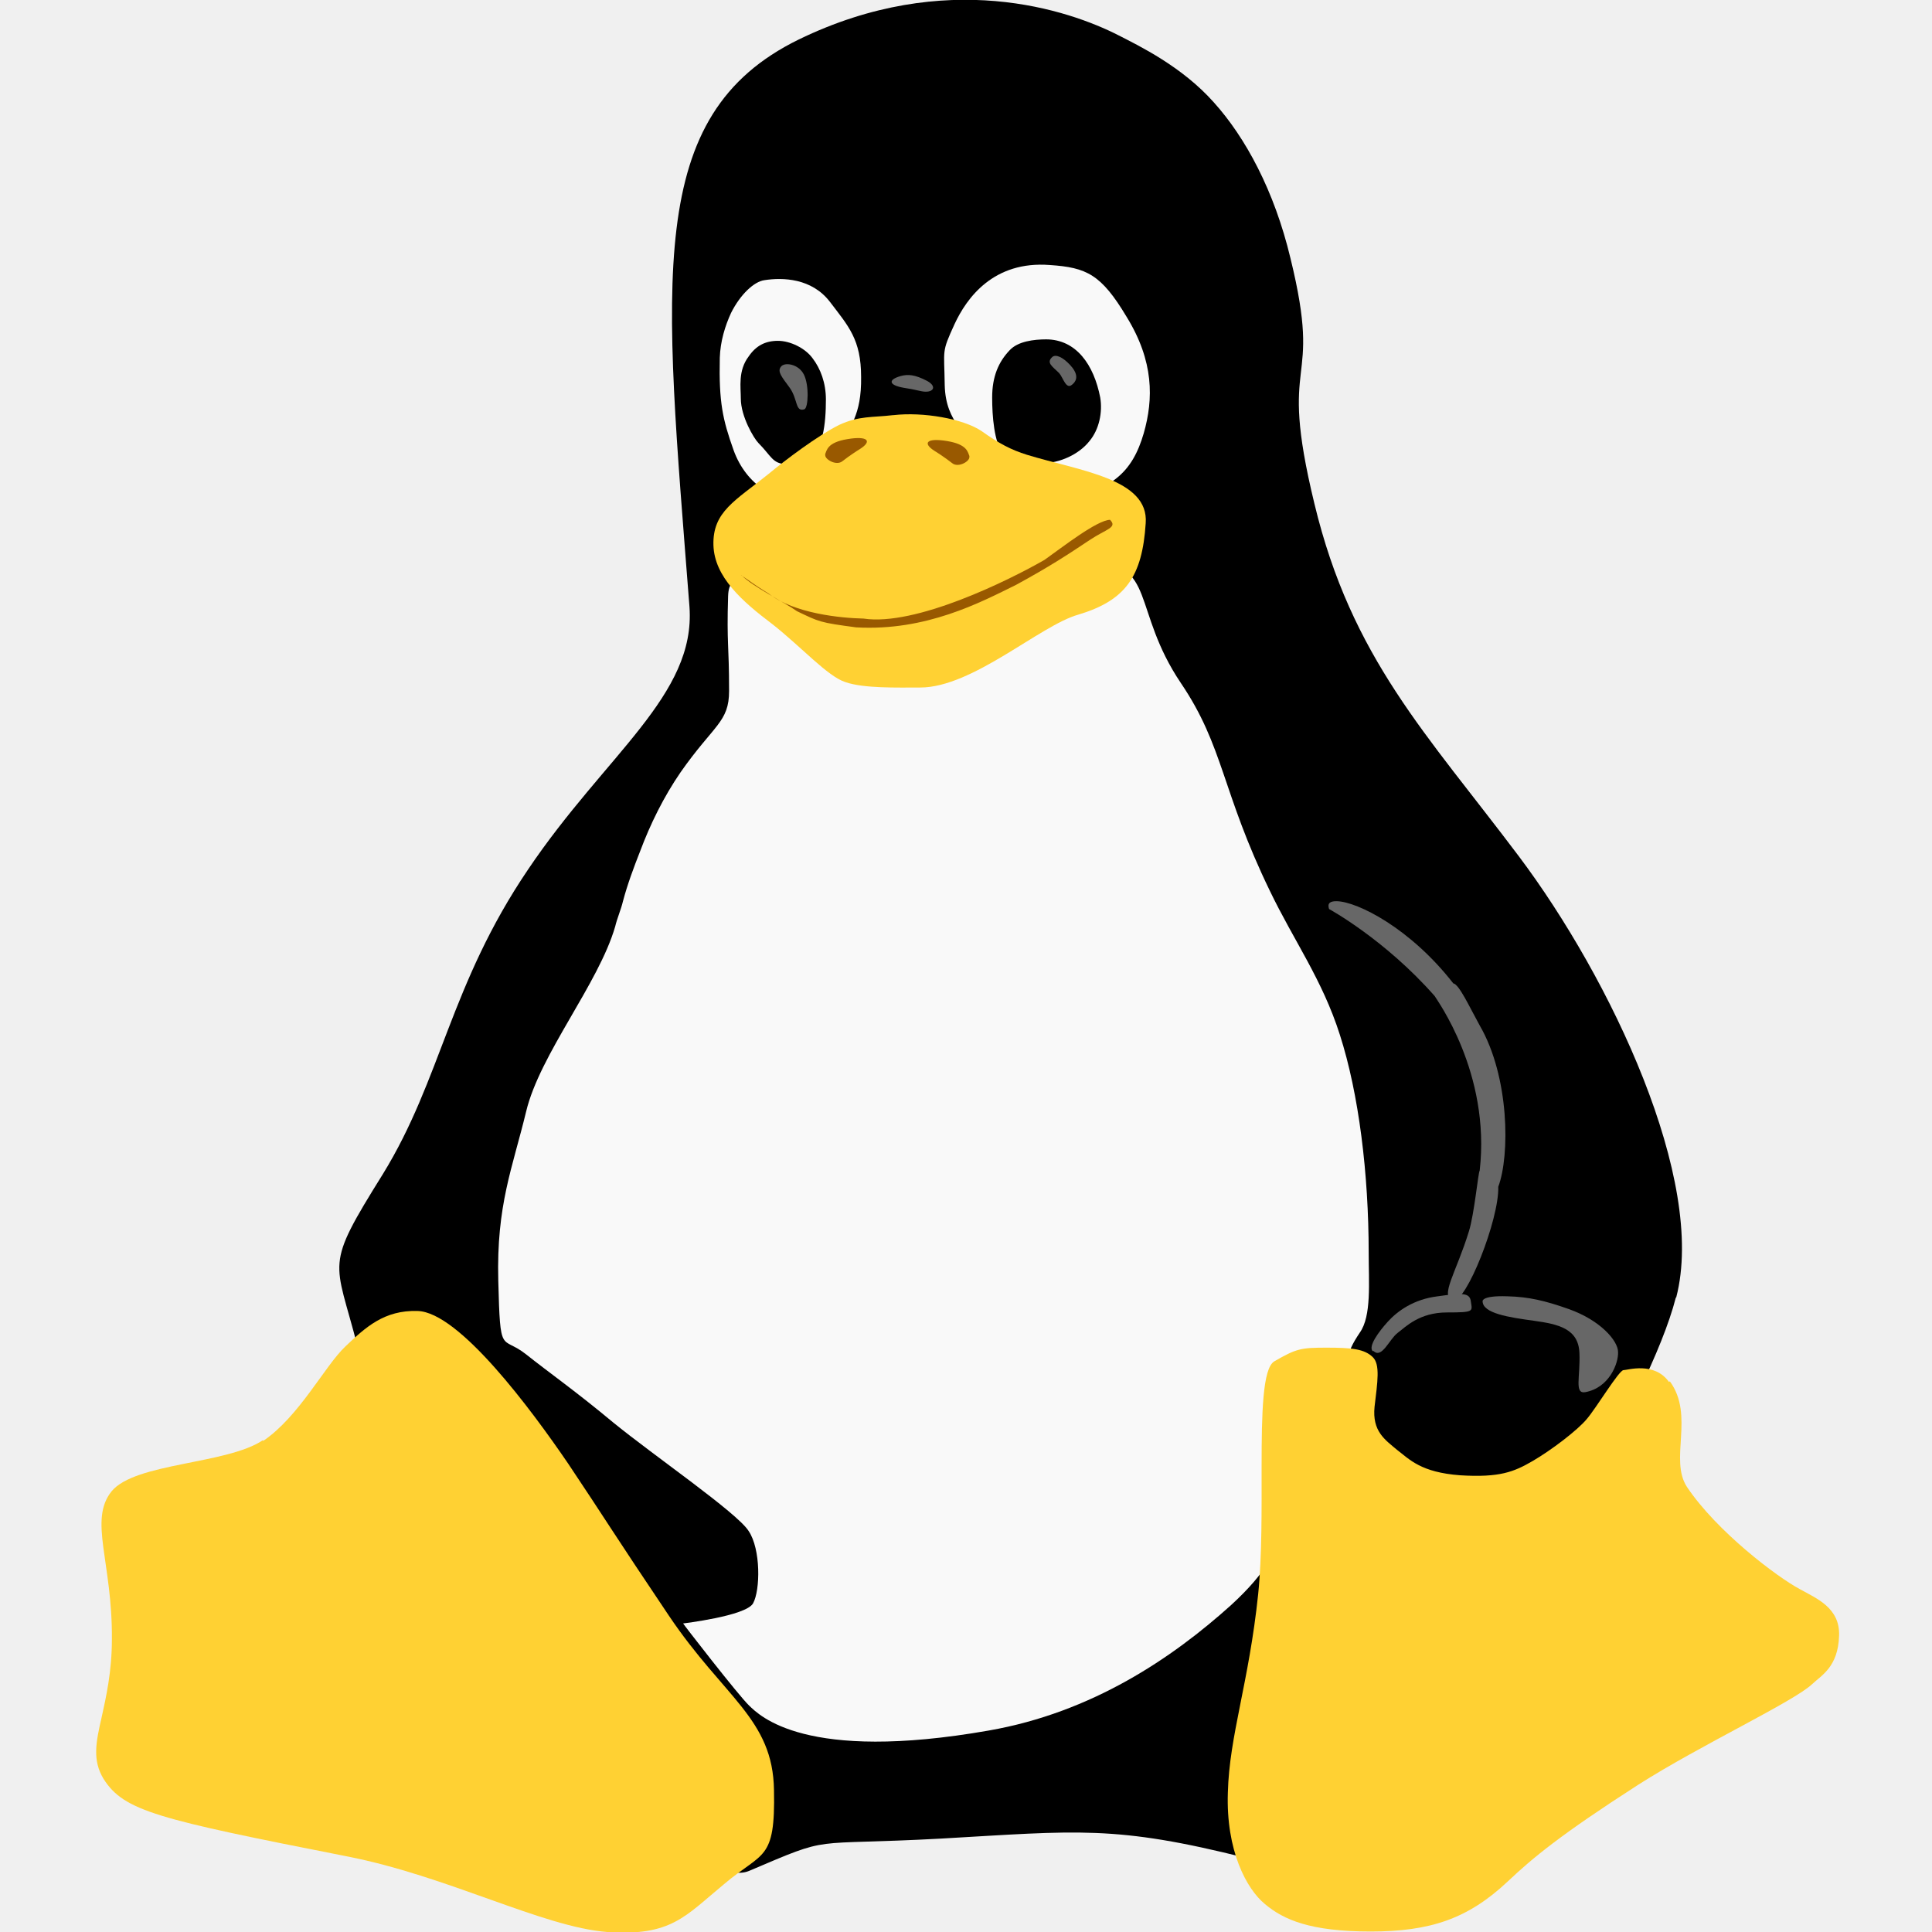
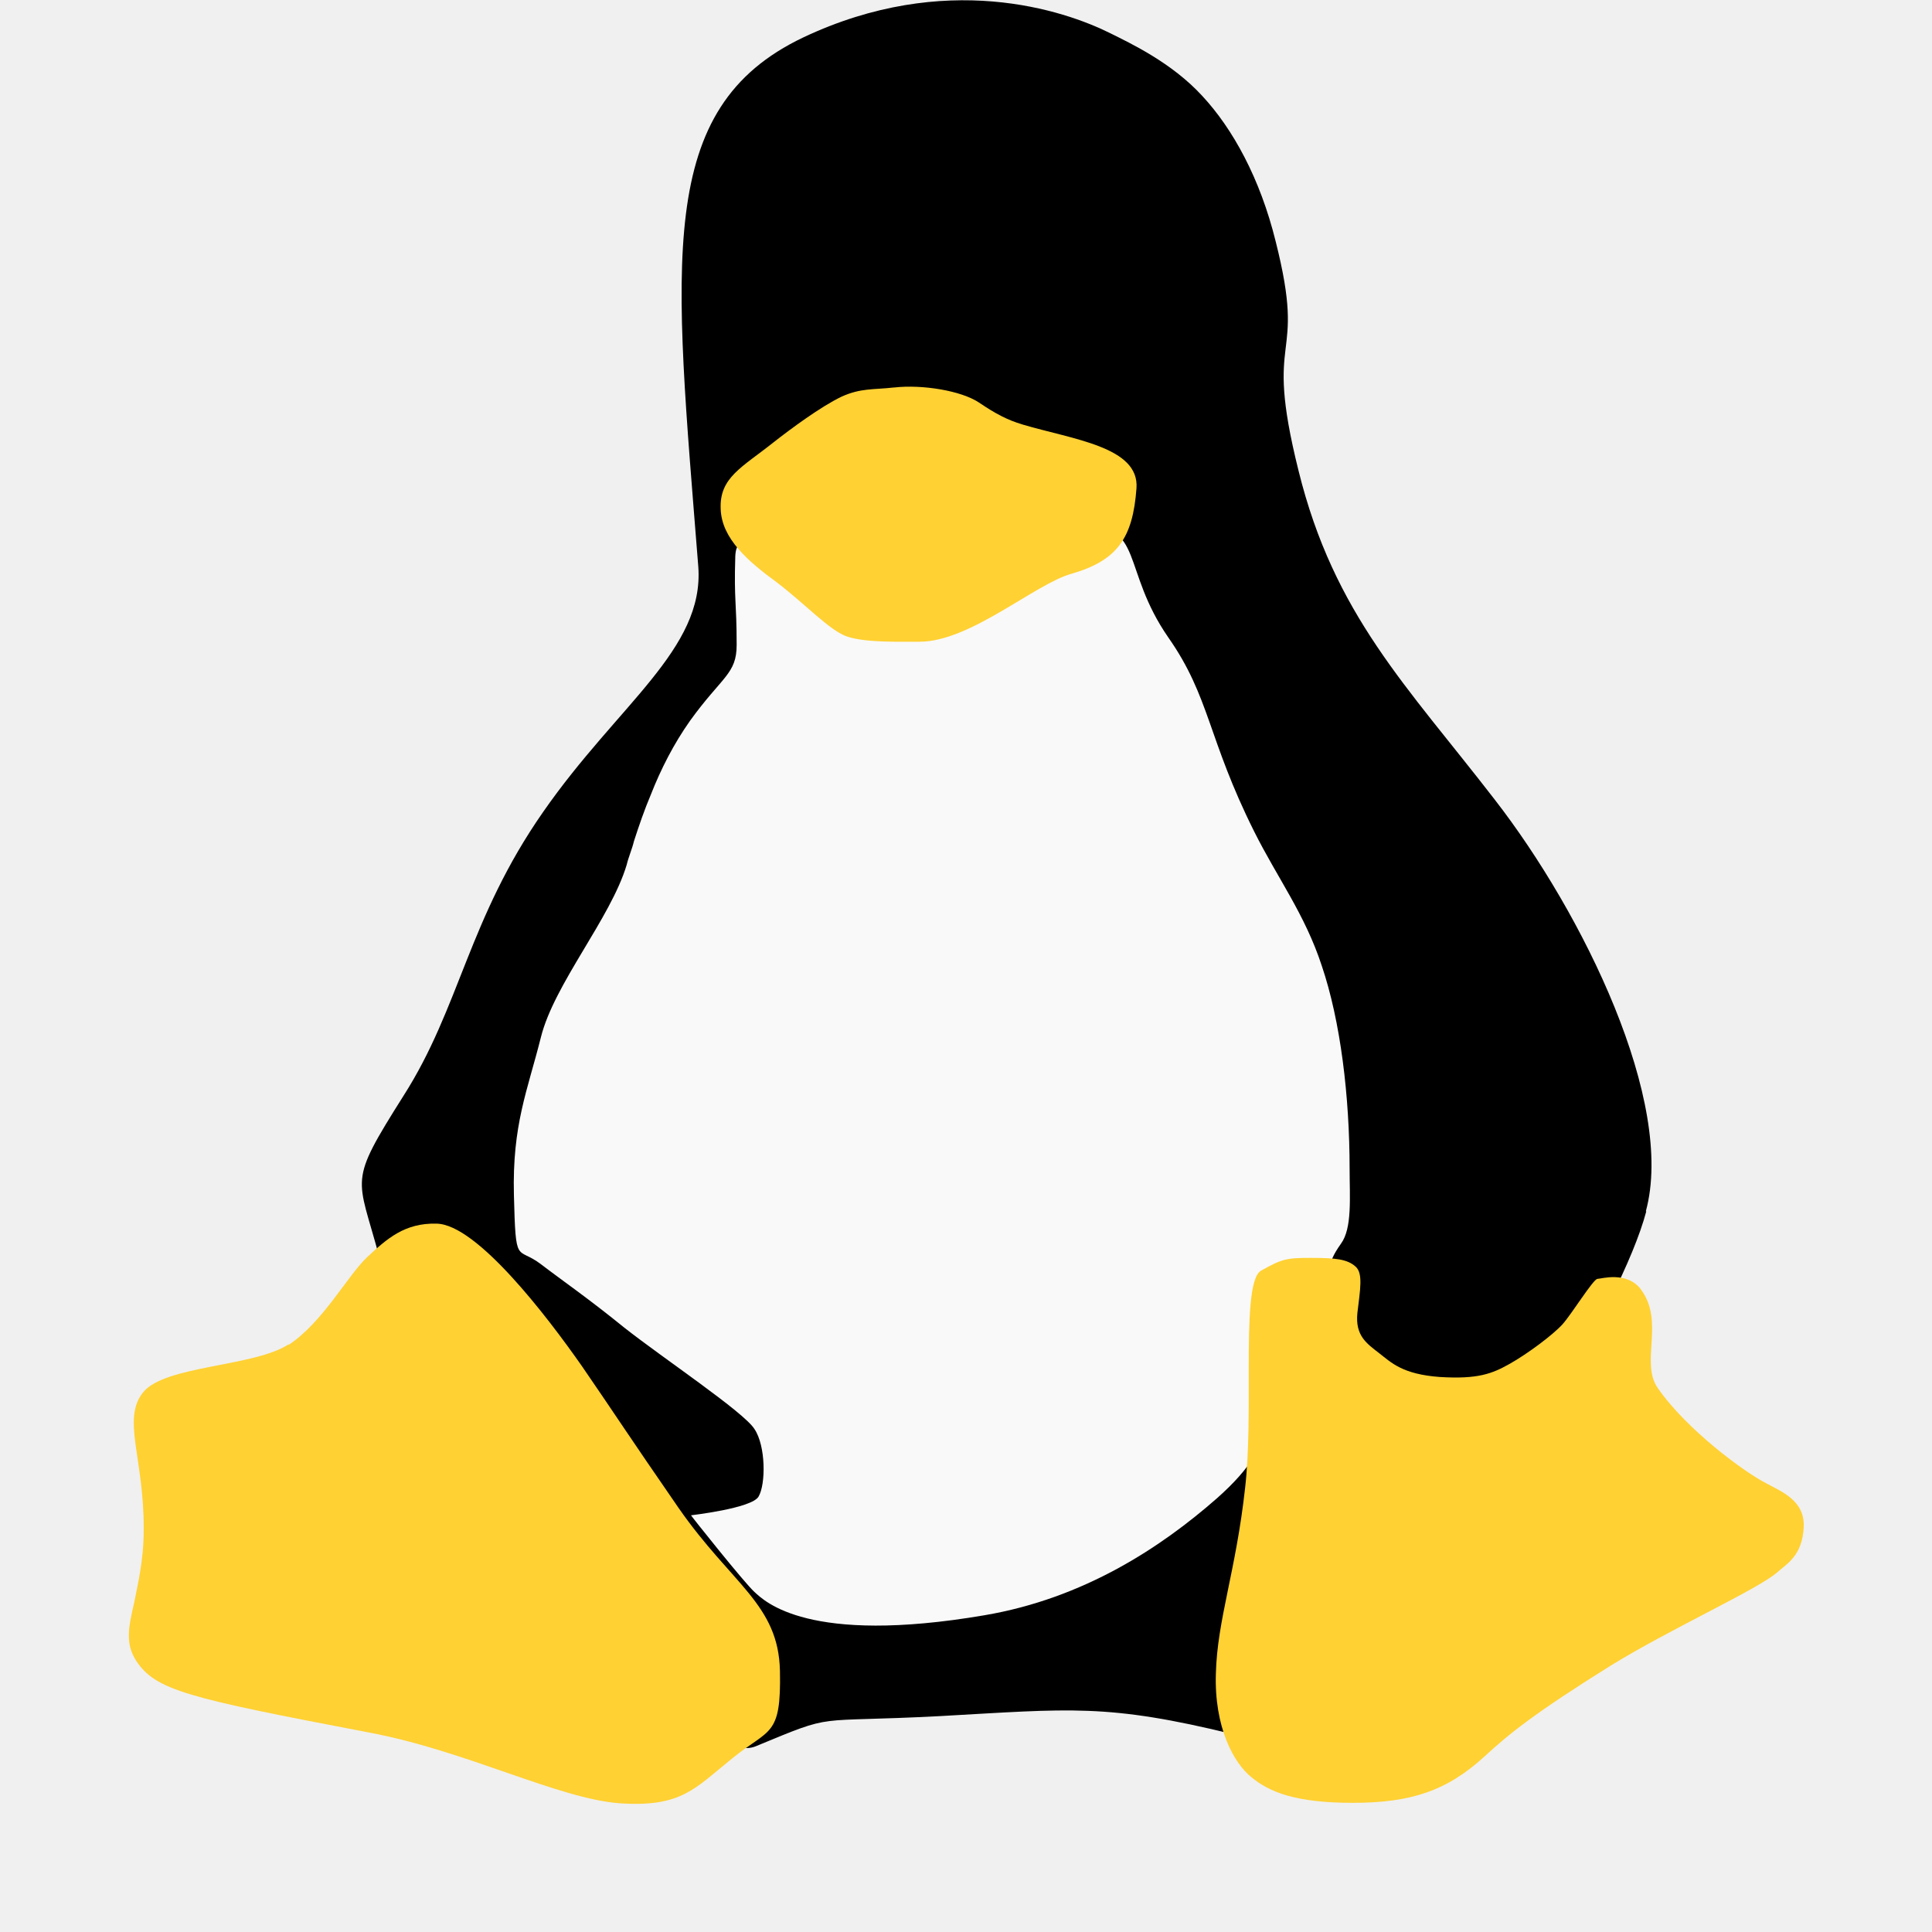
- <svg xmlns="http://www.w3.org/2000/svg" xmlns:xlink="http://www.w3.org/1999/xlink" width="14" viewBox="0 0 3.951 3.951" height="14" id="svg2" version="1.1">
-   <defs id="defs4">
-     <clipPath id="clipPath6">
-       <rect height="208.57" y="1580.93" x="-830" width="477.14" id="rect8" style="fill:#ffff00" />
-     </clipPath>
-     <clipPath id="clipPath10">
-       <rect height="208.57" y="1580.93" x="-830" width="477.14" id="rect12" style="fill:#ffff00" />
-     </clipPath>
-     <clipPath id="clipPath14">
-       <rect height="208.57" y="1580.93" x="-830" width="477.14" id="rect16" style="fill:#ffff00" />
-     </clipPath>
-     <clipPath id="clipPath18">
-       <rect height="208.57" y="1580.93" x="-830" width="477.14" id="rect20" style="fill:#ffff00" />
-     </clipPath>
-     <clipPath id="clipPath22">
-       <rect transform="matrix(0.99975,-0.02255,0.02255,0.99975,0,0)" height="240.87" y="780.64" x="294.93" width="357.87" id="rect24" style="fill:#ff0000" />
-     </clipPath>
-     <clipPath id="clipPath26">
-       <rect height="195" y="857.54" width="301.43" id="rect28" x="0" style="fill:#ffffff" />
-     </clipPath>
-     <clipPath id="clipPath30">
-       <rect height="208.57" y="1580.93" x="-830" width="477.14" id="rect32" style="fill:#ffff00" />
-     </clipPath>
-     <clipPath id="clipPath34">
-       <rect height="30.01" y="977.09" x="276.37" width="79.48" id="rect36" style="fill:#e20a17" />
-     </clipPath>
-     <clipPath id="clipPath38">
-       <rect transform="matrix(0.937429,0.3481765,-0.3481765,0.937429,0,0)" height="37.48" y="0.064" x="8.208" width="506.46" id="rect40" style="fill:#162d50" />
-     </clipPath>
-     <clipPath id="clipPath42">
-       <rect transform="matrix(0.999992,0.00399993,-0.00399993,0.999992,0,0)" height="318.4" y="758.67" x="218.9" width="357.38" id="rect44" style="fill:#ffffff" />
-     </clipPath>
-     <clipPath id="clipPath46">
-       <rect transform="matrix(0.999992,0.00399993,-0.00399993,0.999992,0,0)" height="318.4" y="758.67" x="218.9" width="357.38" id="rect48" style="fill:#ffffff" />
-     </clipPath>
-     <clipPath id="clipPath50">
-       <rect transform="matrix(0.937429,0.3481765,-0.3481765,0.937429,0,0)" height="37.48" y="0.064" x="8.208" width="506.46" id="rect52" style="fill:#162d50" />
-     </clipPath>
-     <clipPath id="clipPath54">
-       <rect height="208.57" y="1580.93" x="-830" width="477.14" id="rect56" style="fill:#ffff00" />
-     </clipPath>
-     <clipPath id="clipPath58">
-       <rect transform="matrix(0.999942,0.01077022,-0.01077022,0.999942,0,0)" height="235.88" y="804.24" x="221.39" width="350.46" id="rect60" />
-     </clipPath>
-     <clipPath id="clipPath62">
-       <rect transform="matrix(0.999996,0.00282848,-0.00282848,0.999996,0,0)" height="279.03" y="793.52" x="257.32" width="287.43" id="rect64" style="fill:#ffffff" />
-     </clipPath>
-     <clipPath id="clipPath66">
-       <rect height="195" y="0.06" width="301.43" id="rect68" x="0" style="fill:#ffffff" />
-     </clipPath>
-     <clipPath id="clipPath70">
-       <rect height="195" y="857.54" width="301.43" id="rect72" x="0" style="fill:#ffffff" />
-     </clipPath>
-     <path clip-path="url(#2)" id="0" d="m 699.286,672.932 a 40.714,40.714 0 1 1 -81.429,0 40.714,40.714 0 1 1 81.429,0 z" style="fill:#44aa00" />
-     <clipPath id="clipPath75">
-       <use xlink:href="#0" transform="matrix(4.3233,0,0,4.3233,-2450.68,-2667.55)" id="use77" x="0" y="0" width="100%" height="100%" />
-     </clipPath>
-     <clipPath id="clipPath79">
-       <rect transform="matrix(0.887416,0.4609694,-0.4609694,0.887416,0,0)" height="41.39" y="815.74" x="448.12" width="63.987" id="rect81" style="fill:#ffffff" />
-     </clipPath>
-     <clipPath id="clipPath83">
-       <rect height="195" y="857.54" width="301.43" id="rect85" x="0" style="fill:#ffffff" />
-     </clipPath>
-     <clipPath id="clipPath87">
-       <rect height="208.57" y="1580.93" x="-830" width="477.14" id="rect89" style="fill:#ffff00" />
-     </clipPath>
-     <clipPath id="clipPath91">
-       <rect height="208.57" y="1580.93" x="-830" width="477.14" id="rect93" style="fill:#ffff00" />
-     </clipPath>
-     <clipPath id="clipPath95">
-       <rect height="208.57" y="1580.93" x="-830" width="477.14" id="rect97" style="fill:#ffff00" />
-     </clipPath>
-     <clipPath id="clipPath99">
-       <rect height="208.57" y="1580.93" x="-830" width="477.14" id="rect101" style="fill:#ffff00" />
-     </clipPath>
-     <clipPath id="clipPath103">
-       <rect height="208.57" y="1580.93" x="-830" width="477.14" id="rect105" style="fill:#ffff00" />
-     </clipPath>
-     <clipPath id="clipPath107">
-       <use xlink:href="#0" id="use109" x="0" y="0" width="100%" height="100%" />
-     </clipPath>
-     <clipPath id="clipPath111">
-       <rect height="208.57" y="1580.93" x="-830" width="477.14" id="rect113" style="fill:#ffff00" />
-     </clipPath>
-     <path id="1" d="m 699.286,672.932 a 40.714,40.714 0 1 1 -81.429,0 40.714,40.714 0 1 1 81.429,0 z" style="fill:#44aa00" />
-     <clipPath id="2">
-       <use xlink:href="#1" id="use117" x="0" y="0" width="100%" height="100%" />
-     </clipPath>
-     <clipPath id="clipPath119">
-       <use transform="matrix(4.3233,0,0,4.3233,-2450.68,-2667.55)" xlink:href="#1" id="use121" x="0" y="0" width="100%" height="100%" />
-     </clipPath>
-     <linearGradient gradientUnits="userSpaceOnUse" x2="0" y2="40" y1="280" xlink:href="#4" id="3" gradientTransform="matrix(0.175,0,0,0.175,302.8,216)" />
-     <linearGradient id="4">
-       <stop stop-color="#151515" id="stop125" />
-       <stop stop-color="#222" offset="1" id="stop127" />
-     </linearGradient>
-     <linearGradient gradientUnits="userSpaceOnUse" x2="0" y2="90" y1="230" xlink:href="#4" id="5" gradientTransform="matrix(0.375,0,0,0.375,298,16)" />
-     <linearGradient gradientUnits="userSpaceOnUse" x2="0" y2="90" y1="230" xlink:href="#4" id="6" gradientTransform="matrix(0.25,0,0,0.25,300,132)" />
-     <clipPath id="clipPath131">
-       <rect height="20" rx="4" y="78" x="434" width="20" id="rect133" style="color:#bebebe" />
-     </clipPath>
-     <clipPath id="clipPath135">
-       <rect height="22" rx="4" y="77" x="433" width="22" id="rect137" style="color:#bebebe" />
-     </clipPath>
-     <clipPath id="clipPath139">
-       <rect height="22" rx="5" y="77" x="433" width="22" id="rect141" style="color:#bebebe" />
-     </clipPath>
-     <clipPath id="clipPath143">
-       <rect height="30" rx="6" y="29" x="433" width="30" id="rect145" style="color:#bebebe" />
-     </clipPath>
-     <clipPath id="clipPath147">
-       <rect transform="matrix(0,-1,1,0,0,0)" height="60" rx="12.5" y="142" x="306" width="60" id="rect149" style="color:#bebebe;fill:url(#6)" />
-     </clipPath>
-     <clipPath id="clipPath151">
-       <rect height="90" rx="18.75" y="31" x="307" width="90" id="rect153" style="color:#bebebe;fill:url(#5)" />
-     </clipPath>
-     <clipPath id="clipPath155">
-       <rect height="30" rx="4" y="29" x="433" width="30" id="rect157" style="color:#bebebe;opacity:0.2;fill:#6d6d6d" />
-     </clipPath>
-     <clipPath id="clipPath159">
-       <rect height="22" rx="3" y="77" x="433" width="22" id="rect161" style="color:#bebebe;opacity:0.2;fill:#6d6d6d" />
-     </clipPath>
-     <clipPath id="clipPath163">
-       <path d="m 144,70 c -49.706,0 -90,40.294 -90,90 0,49.706 40.294,90 90,90 49.706,0 90,-40.294 90,-90 0,-49.706 -40.294,-90 -90,-90 z m 0,32.188 c 32.033,0 58,25.967 58,58 0,32.033 -25.967,58 -58,58 -32.033,0 -58,-25.967 -58,-58 0,-32.033 25.967,-58 58,-58 z" id="path165" />
-     </clipPath>
-     <clipPath id="clipPath167">
-       <rect height="16" rx="3" y="116" x="432" width="16" id="rect169" style="color:#bebebe" />
-     </clipPath>
-     <clipPath id="clipPath171">
-       <path d="m 145,215 c 33.137,0 60,-26.863 60,-60 0,-33.137 -26.863,-60 -60,-60 -33.137,0 -60,26.863 -60,60 0,12.507 3.829,24.106 10.375,33.719 L 89,211 111.281,204.625 C 120.894,211.172 132.493,215 145,215 Z" id="path173" />
-     </clipPath>
-     <clipPath id="clipPath175">
-       <path d="m 152,204 a 8,8 0 1 1 -16,0 8,8 0 1 1 16,0 z" id="path177" />
-     </clipPath>
-     <clipPath id="clipPath179">
-       <path d="m 98.031,23.191 c -41.492,1.052 -74.844,35.068 -74.844,76.812 0,42.407 34.406,76.812 76.812,76.812 42.407,0 76.812,-34.406 76.812,-76.812 0,-42.407 -34.406,-76.812 -76.812,-76.812 -0.663,0 -1.31,-0.017 -1.969,0 z M 100,50.66 c 27.245,0 49.344,22.099 49.344,49.344 -1e-5,27.245 -22.099,49.344 -49.344,49.344 -27.245,-1e-5 -49.344,-22.099 -49.344,-49.344 0,-27.245 22.099,-49.344 49.344,-49.344 z" id="path181" />
-     </clipPath>
-     <clipPath id="clipPath183">
-       <rect height="16" rx="2" y="116" x="432" width="16" id="rect185" style="color:#bebebe;opacity:0.2;fill:#6d6d6d" />
-     </clipPath>
-     <clipPath id="clipPath187">
-       <rect height="240" rx="50" y="36" x="24" width="240" id="rect189" style="color:#bebebe;fill:#986767" />
-     </clipPath>
-     <clipPath id="clipPath191">
-       <rect transform="matrix(0,1,-1,0,0,0)" height="42" rx="9" y="223" x="307" width="42" id="rect193" style="color:#bebebe;fill:url(#3)" />
-     </clipPath>
-     <linearGradient id="al" x1="129.342" gradientUnits="userSpaceOnUse" x2="195.598" gradientTransform="matrix(1,0,0,-1,8.3999,368.3)" y1="259.305" y2="259.305">
-       <stop stop-color="#FAC700" offset="0" id="stop7262" />
-       <stop stop-color="#F7C400" offset=".415" id="stop7264" />
-       <stop stop-color="#F7C400" offset="1" id="stop7266" />
-     </linearGradient>
-     <linearGradient id="am" x1="129.293" gradientUnits="userSpaceOnUse" x2="195.554" gradientTransform="matrix(1,0,0,-1,8.3999,368.3)" y1="259.311" y2="259.311">
-       <stop stop-color="#F6C200" offset="0" id="stop7271" />
-       <stop stop-color="#EFBC00" offset=".415" id="stop7273" />
-       <stop stop-color="#EFBC00" offset="1" id="stop7275" />
-     </linearGradient>
-     <linearGradient id="an" x1="129.245" gradientUnits="userSpaceOnUse" x2="195.51" gradientTransform="matrix(1,0,0,-1,8.3999,368.3)" y1="259.317" y2="259.317">
-       <stop stop-color="#F1BD00" offset="0" id="stop7280" />
-       <stop stop-color="#E8B500" offset=".415" id="stop7282" />
-       <stop stop-color="#E8B500" offset="1" id="stop7284" />
-     </linearGradient>
-     <linearGradient id="ao" x1="129.196" gradientUnits="userSpaceOnUse" x2="195.465" gradientTransform="matrix(1,0,0,-1,8.3999,368.3)" y1="259.322" y2="259.322">
-       <stop stop-color="#EDB800" offset="0" id="stop7289" />
-       <stop stop-color="#E0AD00" offset=".415" id="stop7291" />
-       <stop stop-color="#E0AD00" offset="1" id="stop7293" />
-     </linearGradient>
-     <linearGradient id="ap" x1="129.148" gradientUnits="userSpaceOnUse" x2="195.422" gradientTransform="matrix(1,0,0,-1,8.3999,368.3)" y1="259.327" y2="259.327">
-       <stop stop-color="#E9B300" offset="0" id="stop7298" />
-       <stop stop-color="#D8A500" offset=".415" id="stop7300" />
-       <stop stop-color="#D8A500" offset="1" id="stop7302" />
-     </linearGradient>
-     <linearGradient id="aq" x1="129.099" gradientUnits="userSpaceOnUse" x2="195.379" gradientTransform="matrix(1,0,0,-1,8.3999,368.3)" y1="259.332" y2="259.332">
-       <stop stop-color="#E4AE00" offset="0" id="stop7307" />
-       <stop stop-color="#D19E00" offset=".415" id="stop7309" />
-       <stop stop-color="#D19E00" offset="1" id="stop7311" />
-     </linearGradient>
-     <linearGradient id="ar" x1="129.051" gradientUnits="userSpaceOnUse" x2="195.338" gradientTransform="matrix(1,0,0,-1,8.3999,368.3)" y1="259.336" y2="259.336">
-       <stop stop-color="#E0A900" offset="0" id="stop7316" />
-       <stop stop-color="#C99600" offset=".415" id="stop7318" />
-       <stop stop-color="#C99600" offset="1" id="stop7320" />
-     </linearGradient>
-     <linearGradient id="w" x1="129.003" gradientUnits="userSpaceOnUse" x2="195.296" gradientTransform="matrix(1,0,0,-1,8.3999,368.3)" y1="259.34" y2="259.34">
-       <stop stop-color="#DCA400" offset="0" id="stop7325" />
-       <stop stop-color="#C18E00" offset=".415" id="stop7327" />
-       <stop stop-color="#C18E00" offset="1" id="stop7329" />
-     </linearGradient>
-     <linearGradient id="x" x1="128.954" gradientUnits="userSpaceOnUse" x2="195.255" gradientTransform="matrix(1,0,0,-1,8.3999,368.3)" y1="259.343" y2="259.343">
-       <stop stop-color="#D79F00" offset="0" id="stop7334" />
-       <stop stop-color="#BA8700" offset=".415" id="stop7336" />
-       <stop stop-color="#BA8700" offset="1" id="stop7338" />
-     </linearGradient>
-     <linearGradient id="y" x1="128.906" gradientUnits="userSpaceOnUse" x2="195.216" gradientTransform="matrix(1,0,0,-1,8.3999,368.3)" y1="259.348" y2="259.348">
-       <stop stop-color="#D39B00" offset="0" id="stop7343" />
-       <stop stop-color="#B27F00" offset=".415" id="stop7345" />
-       <stop stop-color="#B27F00" offset="1" id="stop7347" />
-     </linearGradient>
-     <linearGradient id="z" x1="128.857" gradientUnits="userSpaceOnUse" x2="195.176" gradientTransform="matrix(1,0,0,-1,8.3999,368.3)" y1="259.35" y2="259.35">
-       <stop stop-color="#CF9600" offset="0" id="stop7352" />
-       <stop stop-color="#a70" offset=".415" id="stop7354" />
-       <stop stop-color="#a70" offset="1" id="stop7356" />
-     </linearGradient>
-     <linearGradient id="aa" x1="128.809" gradientUnits="userSpaceOnUse" x2="195.137" gradientTransform="matrix(1,0,0,-1,8.3999,368.3)" y1="259.354" y2="259.354">
-       <stop stop-color="#CA9100" offset="0" id="stop7361" />
-       <stop stop-color="#A37000" offset=".415" id="stop7363" />
-       <stop stop-color="#A37000" offset="1" id="stop7365" />
-     </linearGradient>
-     <linearGradient id="ab" x1="128.76" gradientUnits="userSpaceOnUse" x2="195.099" gradientTransform="matrix(1,0,0,-1,8.3999,368.3)" y1="259.356" y2="259.356">
-       <stop stop-color="#C68C00" offset="0" id="stop7370" />
-       <stop stop-color="#9B6800" offset=".415" id="stop7372" />
-       <stop stop-color="#9B6800" offset="1" id="stop7374" />
-     </linearGradient>
-     <linearGradient id="ac" x1="128.712" gradientUnits="userSpaceOnUse" x2="195.062" gradientTransform="matrix(1,0,0,-1,8.3999,368.3)" y1="259.358" y2="259.358">
-       <stop stop-color="#C28700" offset="0" id="stop7379" />
-       <stop stop-color="#936000" offset=".415" id="stop7381" />
-       <stop stop-color="#936000" offset="1" id="stop7383" />
-     </linearGradient>
-     <linearGradient id="ad" x1="128.663" gradientUnits="userSpaceOnUse" x2="195.025" gradientTransform="matrix(1,0,0,-1,8.3999,368.3)" y1="259.36" y2="259.36">
-       <stop stop-color="#BD8200" offset="0" id="stop7388" />
-       <stop stop-color="#8C5900" offset=".415" id="stop7390" />
-       <stop stop-color="#8C5900" offset="1" id="stop7392" />
-     </linearGradient>
-     <linearGradient id="ae" x1="128.615" gradientUnits="userSpaceOnUse" x2="194.989" gradientTransform="matrix(1,0,0,-1,8.3999,368.3)" y1="259.362" y2="259.362">
-       <stop stop-color="#B97D00" offset="0" id="stop7397" />
-       <stop stop-color="#845100" offset=".415" id="stop7399" />
-       <stop stop-color="#845100" offset="1" id="stop7401" />
-     </linearGradient>
-     <linearGradient id="af" x1="128.567" gradientUnits="userSpaceOnUse" x2="194.954" gradientTransform="matrix(1,0,0,-1,8.3999,368.3)" y1="259.364" y2="259.364">
-       <stop stop-color="#B57800" offset="0" id="stop7406" />
-       <stop stop-color="#7C4900" offset=".415" id="stop7408" />
-       <stop stop-color="#7C4900" offset="1" id="stop7410" />
-     </linearGradient>
-     <linearGradient id="ah" x1="128.518" gradientUnits="userSpaceOnUse" x2="194.918" gradientTransform="matrix(1,0,0,-1,8.3999,368.3)" y1="259.366" y2="259.366">
-       <stop stop-color="#B07300" offset="0" id="stop7415" />
-       <stop stop-color="#754200" offset=".415" id="stop7417" />
-       <stop stop-color="#754200" offset="1" id="stop7419" />
-     </linearGradient>
-     <linearGradient id="ai" x1="128.47" gradientUnits="userSpaceOnUse" x2="194.886" gradientTransform="matrix(1,0,0,-1,8.3999,368.3)" y1="259.367" y2="259.367">
-       <stop stop-color="#AC6E00" offset="0" id="stop7424" />
-       <stop stop-color="#6D3A00" offset=".415" id="stop7426" />
-       <stop stop-color="#6D3A00" offset="1" id="stop7428" />
-     </linearGradient>
-     <linearGradient id="aj" x1="128.421" gradientUnits="userSpaceOnUse" x2="194.85" gradientTransform="matrix(1,0,0,-1,8.3999,368.3)" y1="259.369" y2="259.369">
-       <stop stop-color="#A86A00" offset="0" id="stop7433" />
-       <stop stop-color="#663200" offset=".415" id="stop7435" />
-       <stop stop-color="#663200" offset="1" id="stop7437" />
-     </linearGradient>
-   </defs>
-   <path id="path5799" d="m 3.427,2.654 c -0.054,0.211 -0.331,0.651 -0.477,0.845 -0.147,0.194 -0.129,0.37 -0.4,0.301 -0.27,-0.068 -0.346,-0.056 -0.626,-0.04 -0.278,0.015 -0.218,-0.008 -0.392,0.066 C 1.359,3.899 0.778,2.933 0.731,2.753 0.685,2.573 0.662,2.595 0.783,2.401 0.903,2.206 0.92,2.014 1.08,1.778 c 0.159,-0.236 0.343,-0.356 0.33,-0.537 -0.052,-0.67 -0.093,-1.005 0.223,-1.16 0.302,-0.147 0.554,-0.06 0.654,-0.009 0.043,0.022 0.13,0.064 0.195,0.137 0.065,0.072 0.124,0.181 0.157,0.319 0.068,0.277 -0.028,0.185 0.049,0.502 0.076,0.316 0.23,0.471 0.418,0.721 0.188,0.25 0.384,0.663 0.322,0.902 z" />
-   <path style="fill:#f9f9f9;fill-opacity:1" d="m 1.638,1.012 c 0.049,-0.019 0.041,-0.021 0.074,-0.088 0.026,-0.052 0.05,-0.074 0.049,-0.153 0,-0.077 -0.026,-0.104 -0.064,-0.154 -0.037,-0.048 -0.096,-0.05 -0.134,-0.044 -0.021,0.003 -0.049,0.029 -0.068,0.067 -0.012,0.026 -0.022,0.058 -0.023,0.092 -0.002,0.091 0.006,0.126 0.028,0.188 0.026,0.073 0.091,0.111 0.139,0.093 z" id="path5803" />
-   <path id="path5845" d="m 1.591,0.697 c 0.025,0 0.056,0.015 0.071,0.036 0.016,0.021 0.027,0.05 0.027,0.084 0,0.05 -0.006,0.105 -0.037,0.122 -0.01,0.005 -0.031,0.01 -0.044,0.01 -0.028,0 -0.031,-0.017 -0.057,-0.043 -0.009,-0.009 -0.036,-0.054 -0.036,-0.091 0,-0.023 -0.006,-0.057 0.016,-0.086 0.015,-0.022 0.034,-0.032 0.06,-0.032 z" />
-   <path style="fill:#f9f9f9;fill-opacity:1" d="m 2.149,1.022 c 0.124,-0.012 0.167,-0.057 0.19,-0.136 0.02,-0.07 0.021,-0.147 -0.035,-0.238 -0.052,-0.087 -0.082,-0.101 -0.157,-0.106 -0.115,-0.009 -0.17,0.067 -0.195,0.121 -0.027,0.059 -0.021,0.05 -0.02,0.125 0.002,0.078 0.049,0.1 0.077,0.149 0.029,0.048 0.125,0.086 0.139,0.085 z" id="path5893" />
-   <path id="path5935" d="m 2.139,0.694 c 0.062,0 0.098,0.052 0.111,0.119 0.005,0.03 -0.002,0.065 -0.022,0.089 -0.022,0.028 -0.062,0.045 -0.094,0.045 -0.031,0 -0.065,0.005 -0.083,-0.019 -0.018,-0.024 -0.022,-0.077 -0.022,-0.115 0,-0.043 0.013,-0.073 0.036,-0.097 0.017,-0.018 0.049,-0.022 0.075,-0.022 z" />
-   <path style="fill:#676767;fill-opacity:1" d="m 2.152,0.73 c 0.007,-0.006 0.021,0 0.036,0.016 0.016,0.017 0.017,0.031 0.004,0.041 -0.012,0.01 -0.018,-0.015 -0.026,-0.024 -0.014,-0.014 -0.027,-0.021 -0.014,-0.033 z" id="path5979" />
-   <path style="fill:#676767;fill-opacity:1" d="m 1.597,0.75 c 0.007,-0.01 0.036,-0.006 0.047,0.016 0.011,0.022 0.009,0.068 0.001,0.071 -0.019,0.006 -0.013,-0.02 -0.03,-0.044 -0.016,-0.022 -0.026,-0.033 -0.018,-0.043 z" id="path5889" />
-   <path style="fill:#676767;fill-opacity:1" d="m 1.842,0.769 c 0.015,-0.004 0.029,-0.003 0.054,0.01 0.022,0.012 0.012,0.026 -0.012,0.021 -0.023,-0.005 -0.018,-0.004 -0.036,-0.007 -0.029,-0.005 -0.034,-0.016 -0.006,-0.024 z" id="path6007" />
-   <path style="fill:#f9f9f9;fill-opacity:1" d="m 1.77,1.38 c -0.107,0.004 -0.277,-0.278 -0.281,-0.161 -0.003,0.099 0.002,0.098 0.002,0.194 0,0.064 -0.031,0.069 -0.099,0.166 -0.035,0.051 -0.062,0.106 -0.083,0.162 -0.013,0.033 -0.026,0.068 -0.035,0.102 -0.004,0.017 -0.012,0.035 -0.016,0.052 -0.034,0.117 -0.154,0.261 -0.182,0.378 -0.028,0.116 -0.061,0.191 -0.057,0.346 0.004,0.156 0.006,0.111 0.056,0.15 0.049,0.039 0.101,0.075 0.179,0.14 0.082,0.067 0.254,0.185 0.277,0.222 0.025,0.037 0.024,0.121 0.009,0.148 -0.015,0.026 -0.144,0.041 -0.143,0.041 -8.153e-4,0 0.113,0.147 0.135,0.168 0.021,0.02 0.114,0.117 0.49,0.051 0.212,-0.037 0.376,-0.149 0.495,-0.256 0.153,-0.14 0.076,-0.181 0.096,-0.251 0.029,-0.102 0.123,-0.139 0.144,-0.254 0.002,-0.016 0.008,-0.029 0.024,-0.053 0.024,-0.034 0.018,-0.102 0.018,-0.163 0,-0.161 -0.02,-0.325 -0.059,-0.446 -0.036,-0.113 -0.094,-0.192 -0.143,-0.294 -0.099,-0.204 -0.094,-0.295 -0.182,-0.425 -0.101,-0.15 -0.051,-0.25 -0.185,-0.244 -0.167,0.009 -0.301,0.223 -0.459,0.229 z" id="path6027" />
-   <path id="path6069" d="m 1.827,0.849 c 0.06,-0.007 0.143,0.007 0.181,0.033 0.035,0.025 0.06,0.038 0.092,0.048 0.108,0.033 0.25,0.049 0.243,0.14 -0.007,0.109 -0.041,0.158 -0.138,0.187 -0.078,0.022 -0.216,0.149 -0.323,0.149 -0.048,0 -0.115,0.002 -0.153,-0.011 -0.037,-0.012 -0.089,-0.071 -0.15,-0.119 -0.061,-0.046 -0.118,-0.096 -0.12,-0.161 -0.002,-0.069 0.045,-0.091 0.113,-0.146 0.035,-0.029 0.1,-0.078 0.144,-0.1 0.041,-0.019 0.068,-0.015 0.11,-0.02 z" style="fill:#ffd133;fill-opacity:1" />
-   <path style="fill:#995900;fill-opacity:1" d="m 1.688,0.929 c -0.004,0.009 0.022,0.025 0.035,0.014 0.014,-0.011 0.031,-0.022 0.036,-0.025 0.025,-0.016 0.016,-0.027 -0.026,-0.02 -0.042,0.007 -0.042,0.023 -0.046,0.032 z" id="path6159" />
-   <path style="fill:#ffd133;fill-opacity:1" d="m 3.415,2.825 c 0.051,0.07 -0.002,0.16 0.035,0.216 0.061,0.091 0.184,0.184 0.231,0.209 0.034,0.019 0.082,0.038 0.08,0.095 -0.002,0.064 -0.036,0.081 -0.055,0.099 -0.038,0.036 -0.229,0.125 -0.356,0.206 -0.16,0.103 -0.215,0.149 -0.267,0.198 -0.081,0.076 -0.158,0.102 -0.28,0.102 -0.123,0 -0.178,-0.024 -0.216,-0.056 -0.038,-0.031 -0.08,-0.11 -0.076,-0.228 0.003,-0.117 0.043,-0.224 0.062,-0.406 0.008,-0.078 0.007,-0.175 0.007,-0.261 0,-0.108 0.002,-0.201 0.026,-0.215 0.045,-0.026 0.054,-0.028 0.107,-0.028 0.053,0 0.077,0.003 0.094,0.019 0.016,0.015 0.01,0.051 0.004,0.102 -0.005,0.05 0.021,0.067 0.046,0.088 0.026,0.02 0.049,0.046 0.129,0.052 0.081,0.005 0.11,-0.007 0.148,-0.029 0.038,-0.022 0.092,-0.063 0.111,-0.086 0.019,-0.022 0.066,-0.1 0.075,-0.1 0.008,0 0.063,-0.018 0.093,0.024 z" id="path6555" />
-   <path style="fill:#ffd133;fill-opacity:1" d="m 0.538,2.945 c -0.074,0.05 -0.262,0.046 -0.31,0.105 -0.047,0.059 0.002,0.144 8.2752e-4,0.302 0,0.067 -0.012,0.119 -0.021,0.16 -0.012,0.052 -0.019,0.088 0.004,0.126 0.042,0.066 0.11,0.082 0.496,0.158 0.207,0.04 0.402,0.145 0.534,0.155 0.131,0.009 0.159,-0.032 0.239,-0.098 0.079,-0.067 0.105,-0.046 0.102,-0.192 -0.002,-0.146 -0.102,-0.189 -0.215,-0.357 -0.113,-0.168 -0.131,-0.199 -0.206,-0.311 -0.075,-0.11 -0.223,-0.31 -0.308,-0.312 -0.068,-0.002 -0.106,0.033 -0.148,0.073 -0.042,0.04 -0.094,0.143 -0.168,0.193 z" id="path6731" />
-   <path style="fill:#676767;fill-opacity:1" d="m 2.734,1.843 c -0.014,-2.79e-4 -0.02,0.004 -0.016,0.016 0,0 0.114,0.062 0.216,0.178 0.003,0.006 0.115,0.157 0.092,0.357 -0.003,0.003 -0.011,0.089 -0.022,0.124 -0.026,0.085 -0.061,0.134 -0.032,0.141 0.026,0.006 0.094,-0.165 0.092,-0.232 0.024,-0.064 0.023,-0.225 -0.038,-0.33 -0.021,-0.038 -0.042,-0.084 -0.054,-0.086 -0.088,-0.113 -0.196,-0.167 -0.238,-0.168 z" id="path6907" />
-   <path d="m 2.809,2.763 c 0.017,0.016 0.032,-0.024 0.049,-0.037 0.017,-0.013 0.045,-0.042 0.101,-0.042 0.056,0 0.052,-0.002 0.049,-0.022 -0.002,-0.019 -0.018,-0.018 -0.068,-0.011 -0.049,0.006 -0.082,0.03 -0.102,0.052 -0.019,0.021 -0.04,0.05 -0.031,0.06 z" id="path7083" style="fill:#676767;fill-opacity:1" />
-   <path d="m 3.032,2.661 c 0,0.025 0.054,0.033 0.105,0.04 0.05,0.007 0.091,0.016 0.093,0.066 0.002,0.049 -0.011,0.084 0.012,0.08 0.049,-0.009 0.068,-0.059 0.067,-0.082 0,-0.023 -0.036,-0.065 -0.101,-0.088 -0.048,-0.017 -0.082,-0.025 -0.125,-0.026 -0.056,-0.002 -0.051,0.011 -0.051,0.011 z" id="path7127" style="fill:#676767;fill-opacity:1" />
-   <path style="fill:#995900;fill-opacity:1" d="m 1.515,1.176 c 0.023,0.015 0.023,0.017 0.057,0.038 0.053,0.041 0.148,0.05 0.194,0.051 0.106,0.016 0.295,-0.077 0.37,-0.12 0.038,-0.027 0.107,-0.081 0.134,-0.082 0.016,0.016 -0.008,0.019 -0.041,0.041 -0.045,0.03 -0.083,0.055 -0.151,0.092 -0.073,0.036 -0.184,0.095 -0.327,0.087 -0.075,-0.01 -0.075,-0.011 -0.121,-0.033 -0.027,-0.019 -0.09,-0.05 -0.113,-0.073 z" id="path7259" />
-   <path id="use10864" d="m 1.982,0.933 c 0.004,0.009 -0.022,0.025 -0.035,0.014 -0.014,-0.011 -0.031,-0.022 -0.036,-0.025 -0.025,-0.016 -0.016,-0.027 0.026,-0.02 0.042,0.007 0.042,0.023 0.046,0.032 z" style="fill:#995900;fill-opacity:1" />
+ <svg xmlns="http://www.w3.org/2000/svg" width="15" height="15" version="1.1" viewBox="0 0 4.233 4.233">
+   <path d="m3.607 2.654c-0.056 0.211-0.34 0.651-0.492 0.845-0.151 0.195-0.132 0.37-0.412 0.301-0.278-0.068-0.357-0.056-0.644-0.04-0.286 0.015-0.224-0.008-0.403 0.066-0.178 0.074-0.777-0.893-0.825-1.072-0.048-0.18-0.07-0.158 0.053-0.353 0.124-0.194 0.142-0.387 0.306-0.622 0.164-0.236 0.353-0.356 0.34-0.537-0.053-0.67-0.096-1.005 0.23-1.16 0.311-0.147 0.571-0.06 0.673-0.009 0.044 0.022 0.134 0.064 0.201 0.137 0.067 0.072 0.127 0.181 0.161 0.319 0.07 0.277-0.029 0.185 0.05 0.502 0.078 0.316 0.237 0.471 0.43 0.721 0.194 0.25 0.396 0.663 0.331 0.902z" style="stroke-width:1.015" />
+   <path d="m1.901 1.38c-0.11 0.004-0.285-0.278-0.29-0.161-0.003 0.099 0.003 0.098 0.003 0.194 0 0.064-0.032 0.069-0.102 0.166-0.036 0.051-0.064 0.106-0.086 0.162-0.014 0.033-0.026 0.068-0.037 0.102-0.004 0.017-0.012 0.035-0.016 0.052-0.035 0.117-0.159 0.261-0.188 0.378-0.029 0.116-0.063 0.191-0.059 0.346 0.004 0.156 0.006 0.111 0.058 0.15 0.051 0.039 0.104 0.075 0.184 0.14 0.085 0.067 0.262 0.185 0.285 0.222 0.025 0.037 0.025 0.121 0.009 0.148-0.015 0.026-0.149 0.041-0.148 0.041-8.393e-4 0 0.116 0.147 0.139 0.168 0.022 0.02 0.117 0.117 0.504 0.051 0.218-0.037 0.387-0.149 0.509-0.256 0.158-0.14 0.078-0.181 0.098-0.251 0.03-0.102 0.127-0.139 0.149-0.254 0.003-0.016 0.008-0.029 0.025-0.053 0.025-0.034 0.019-0.102 0.019-0.163 0-0.161-0.02-0.325-0.061-0.446-0.037-0.113-0.097-0.192-0.148-0.294-0.102-0.204-0.097-0.295-0.188-0.425-0.104-0.15-0.053-0.25-0.19-0.244-0.172 0.009-0.31 0.223-0.472 0.229z" style="fill:#f9f9f9;stroke-width:1.015" />
+   <path d="m1.959 0.849c0.062-7e-3 0.147 7e-3 0.186 0.033 0.037 0.025 0.062 0.038 0.095 0.048 0.111 0.033 0.257 0.049 0.25 0.14-0.008 0.109-0.042 0.158-0.142 0.187-0.08 0.022-0.222 0.149-0.333 0.149-0.049 0-0.118 0.002-0.158-0.011-0.038-0.012-0.092-0.071-0.155-0.119-0.063-0.046-0.121-0.096-0.123-0.161-0.003-0.069 0.047-0.091 0.116-0.146 0.037-0.029 0.103-0.078 0.149-0.1 0.042-0.019 0.07-0.015 0.114-0.02z" style="fill:#ffd133;stroke-width:1.015" />
+   <path d="m3.595 2.825c0.053 0.07-0.002 0.16 0.037 0.216 0.063 0.091 0.189 0.184 0.238 0.209 0.035 0.019 0.084 0.038 0.082 0.095-0.003 0.064-0.037 0.081-0.057 0.099-0.039 0.036-0.236 0.125-0.367 0.206-0.165 0.103-0.222 0.149-0.275 0.198-0.083 0.076-0.162 0.102-0.289 0.102-0.127 0-0.183-0.024-0.222-0.056-0.039-0.031-0.082-0.11-0.078-0.228 0.003-0.117 0.044-0.224 0.064-0.406 0.009-0.078 0.008-0.175 0.008-0.261 0-0.108 0.002-0.201 0.027-0.215 0.046-0.026 0.056-0.028 0.11-0.028 0.054 0 0.079 0.003 0.097 0.019 0.017 0.015 0.01 0.051 0.004 0.102-0.005 0.05 0.021 0.067 0.048 0.088 0.026 0.02 0.05 0.046 0.133 0.052 0.083 0.005 0.114-7e-3 0.153-0.029 0.039-0.022 0.094-0.063 0.115-0.086 0.02-0.022 0.068-0.1 0.077-0.1 0.008 0 0.065-0.018 0.096 0.024z" style="fill:#ffd133;stroke-width:1.015" />
+   <path d="m0.633 2.945c-0.076 0.05-0.27 0.046-0.319 0.105-0.048 0.059 0.002 0.144 8.5194e-4 0.302 0 0.067-0.013 0.119-0.021 0.16-0.012 0.052-0.02 0.088 0.004 0.126 0.043 0.066 0.113 0.082 0.511 0.158 0.213 0.04 0.414 0.145 0.549 0.155 0.135 0.009 0.164-0.032 0.246-0.098 0.082-0.067 0.108-0.046 0.105-0.192-0.003-0.146-0.105-0.189-0.222-0.357-0.116-0.168-0.135-0.199-0.212-0.311-0.077-0.11-0.23-0.31-0.318-0.312-0.07-0.002-0.109 0.033-0.152 0.073-0.043 0.04-0.097 0.143-0.173 0.193z" style="fill:#ffd133;stroke-width:1.015" />
</svg>
